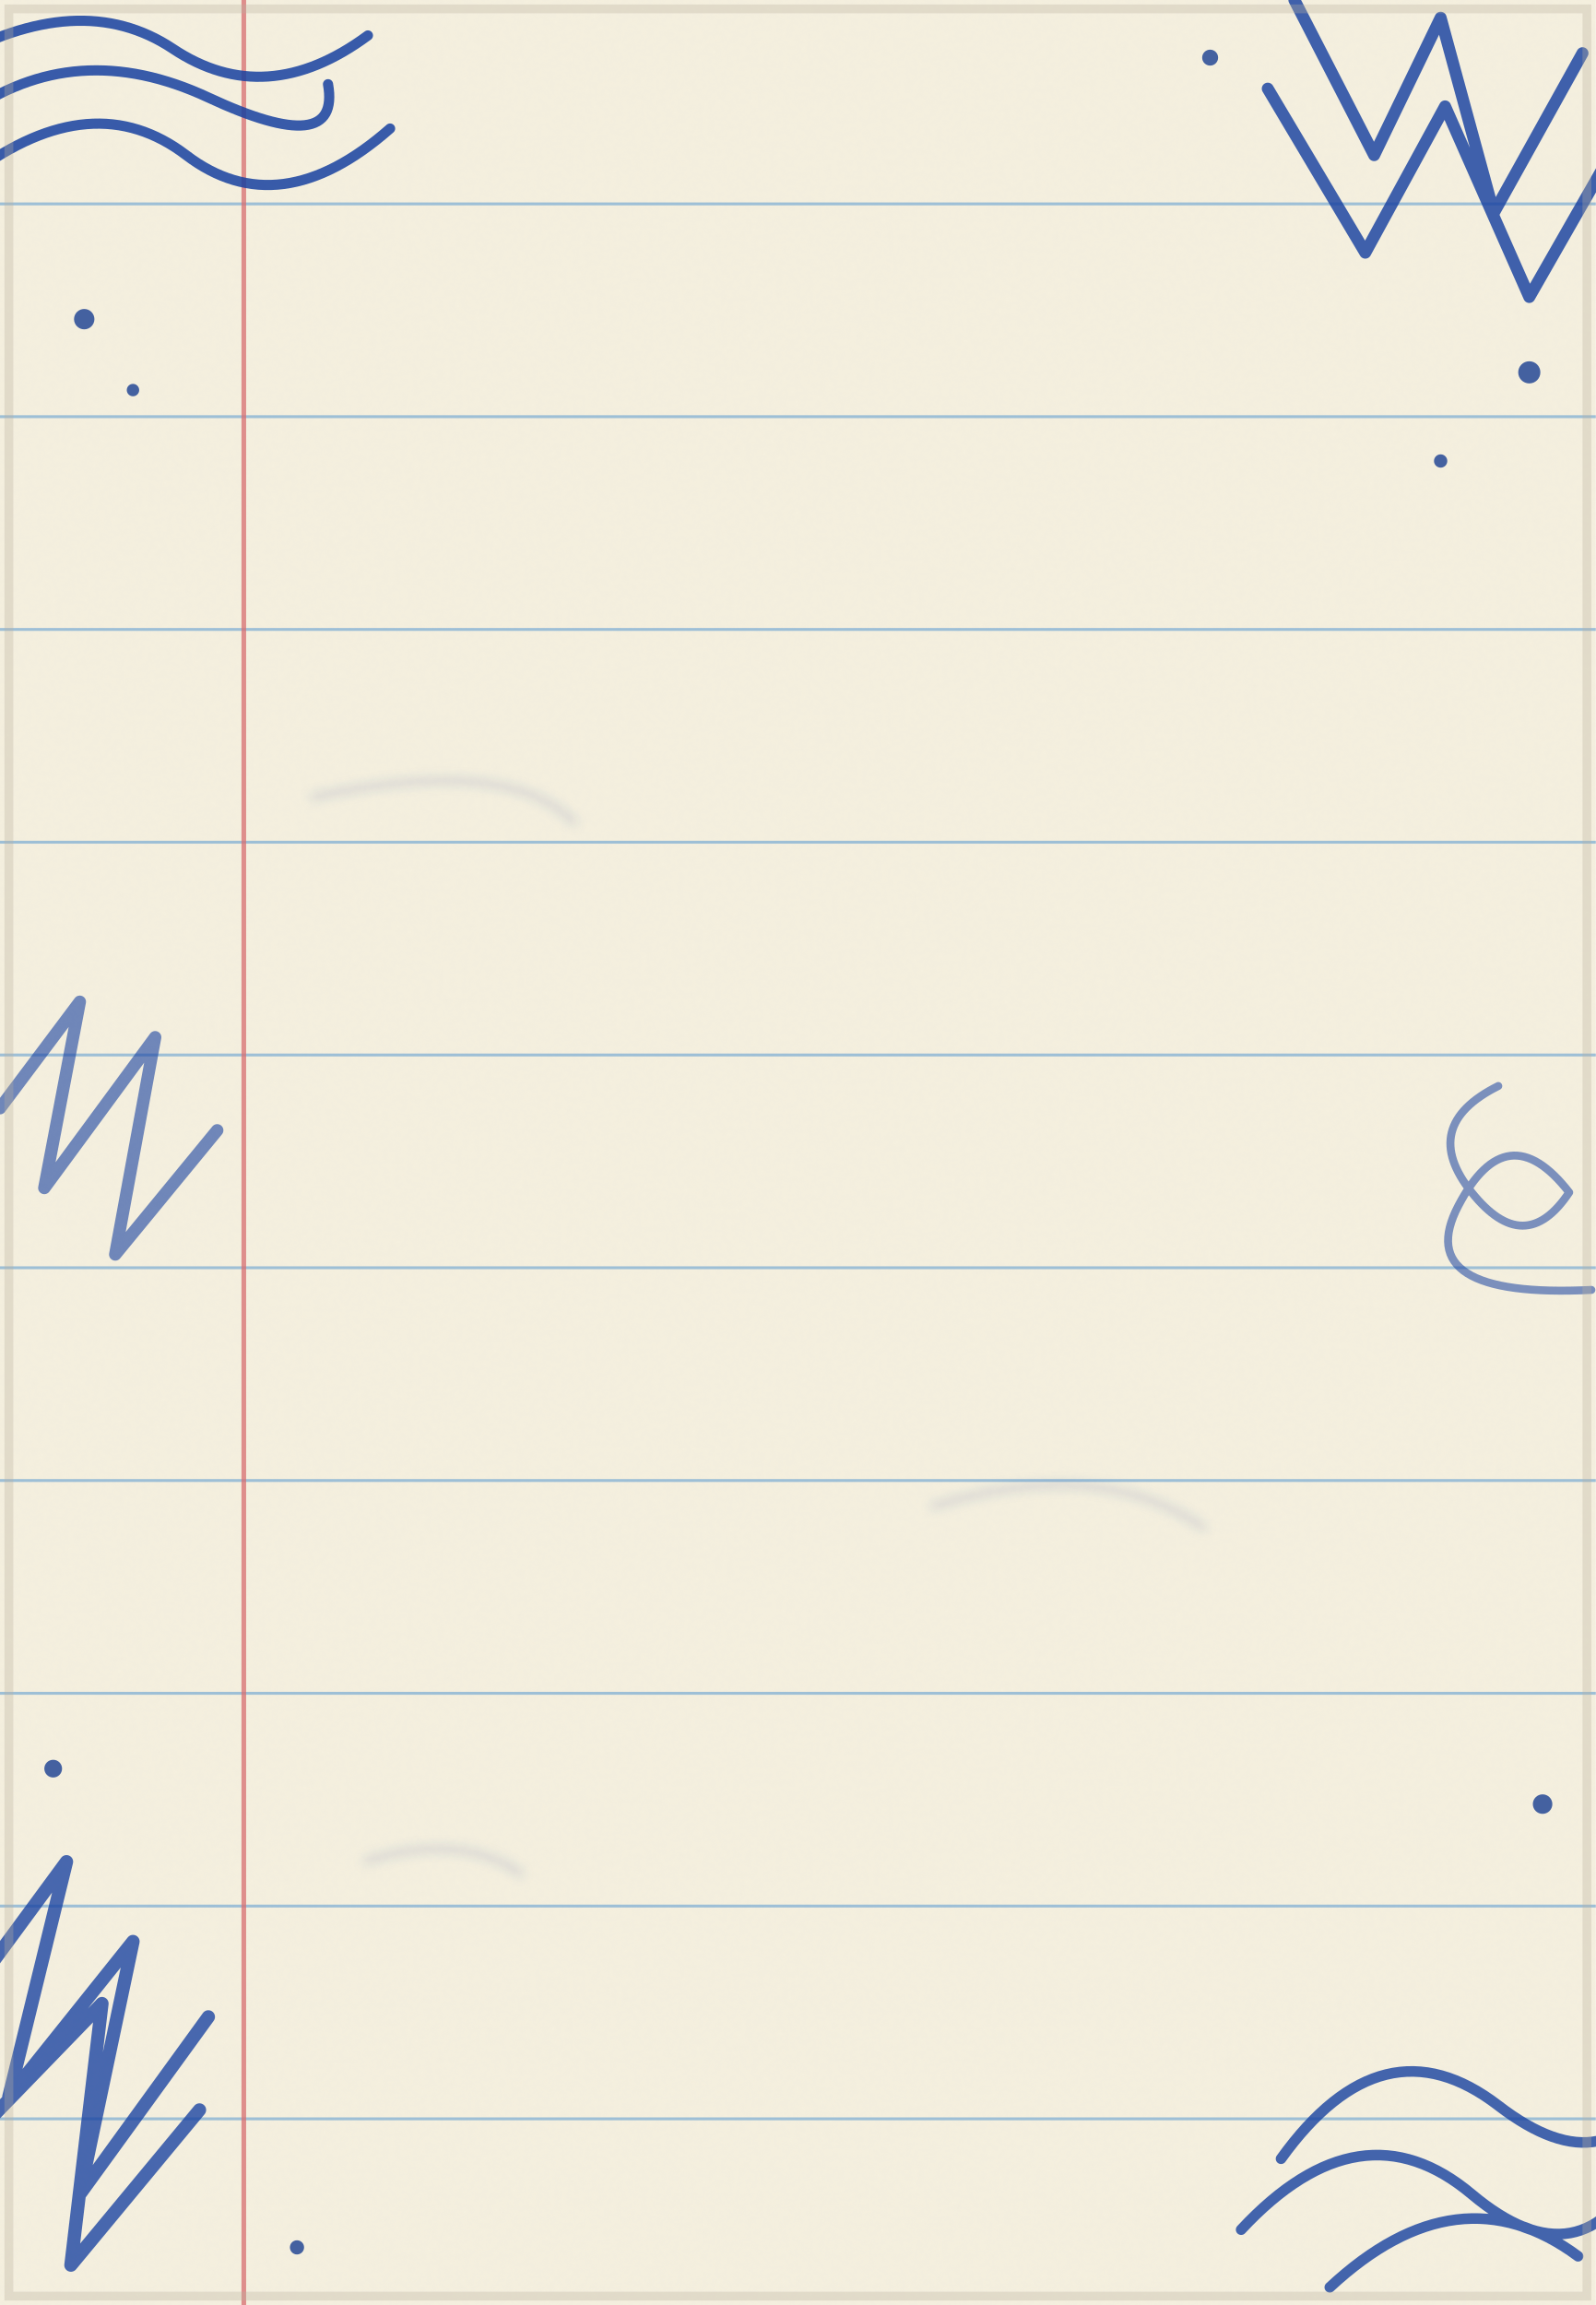
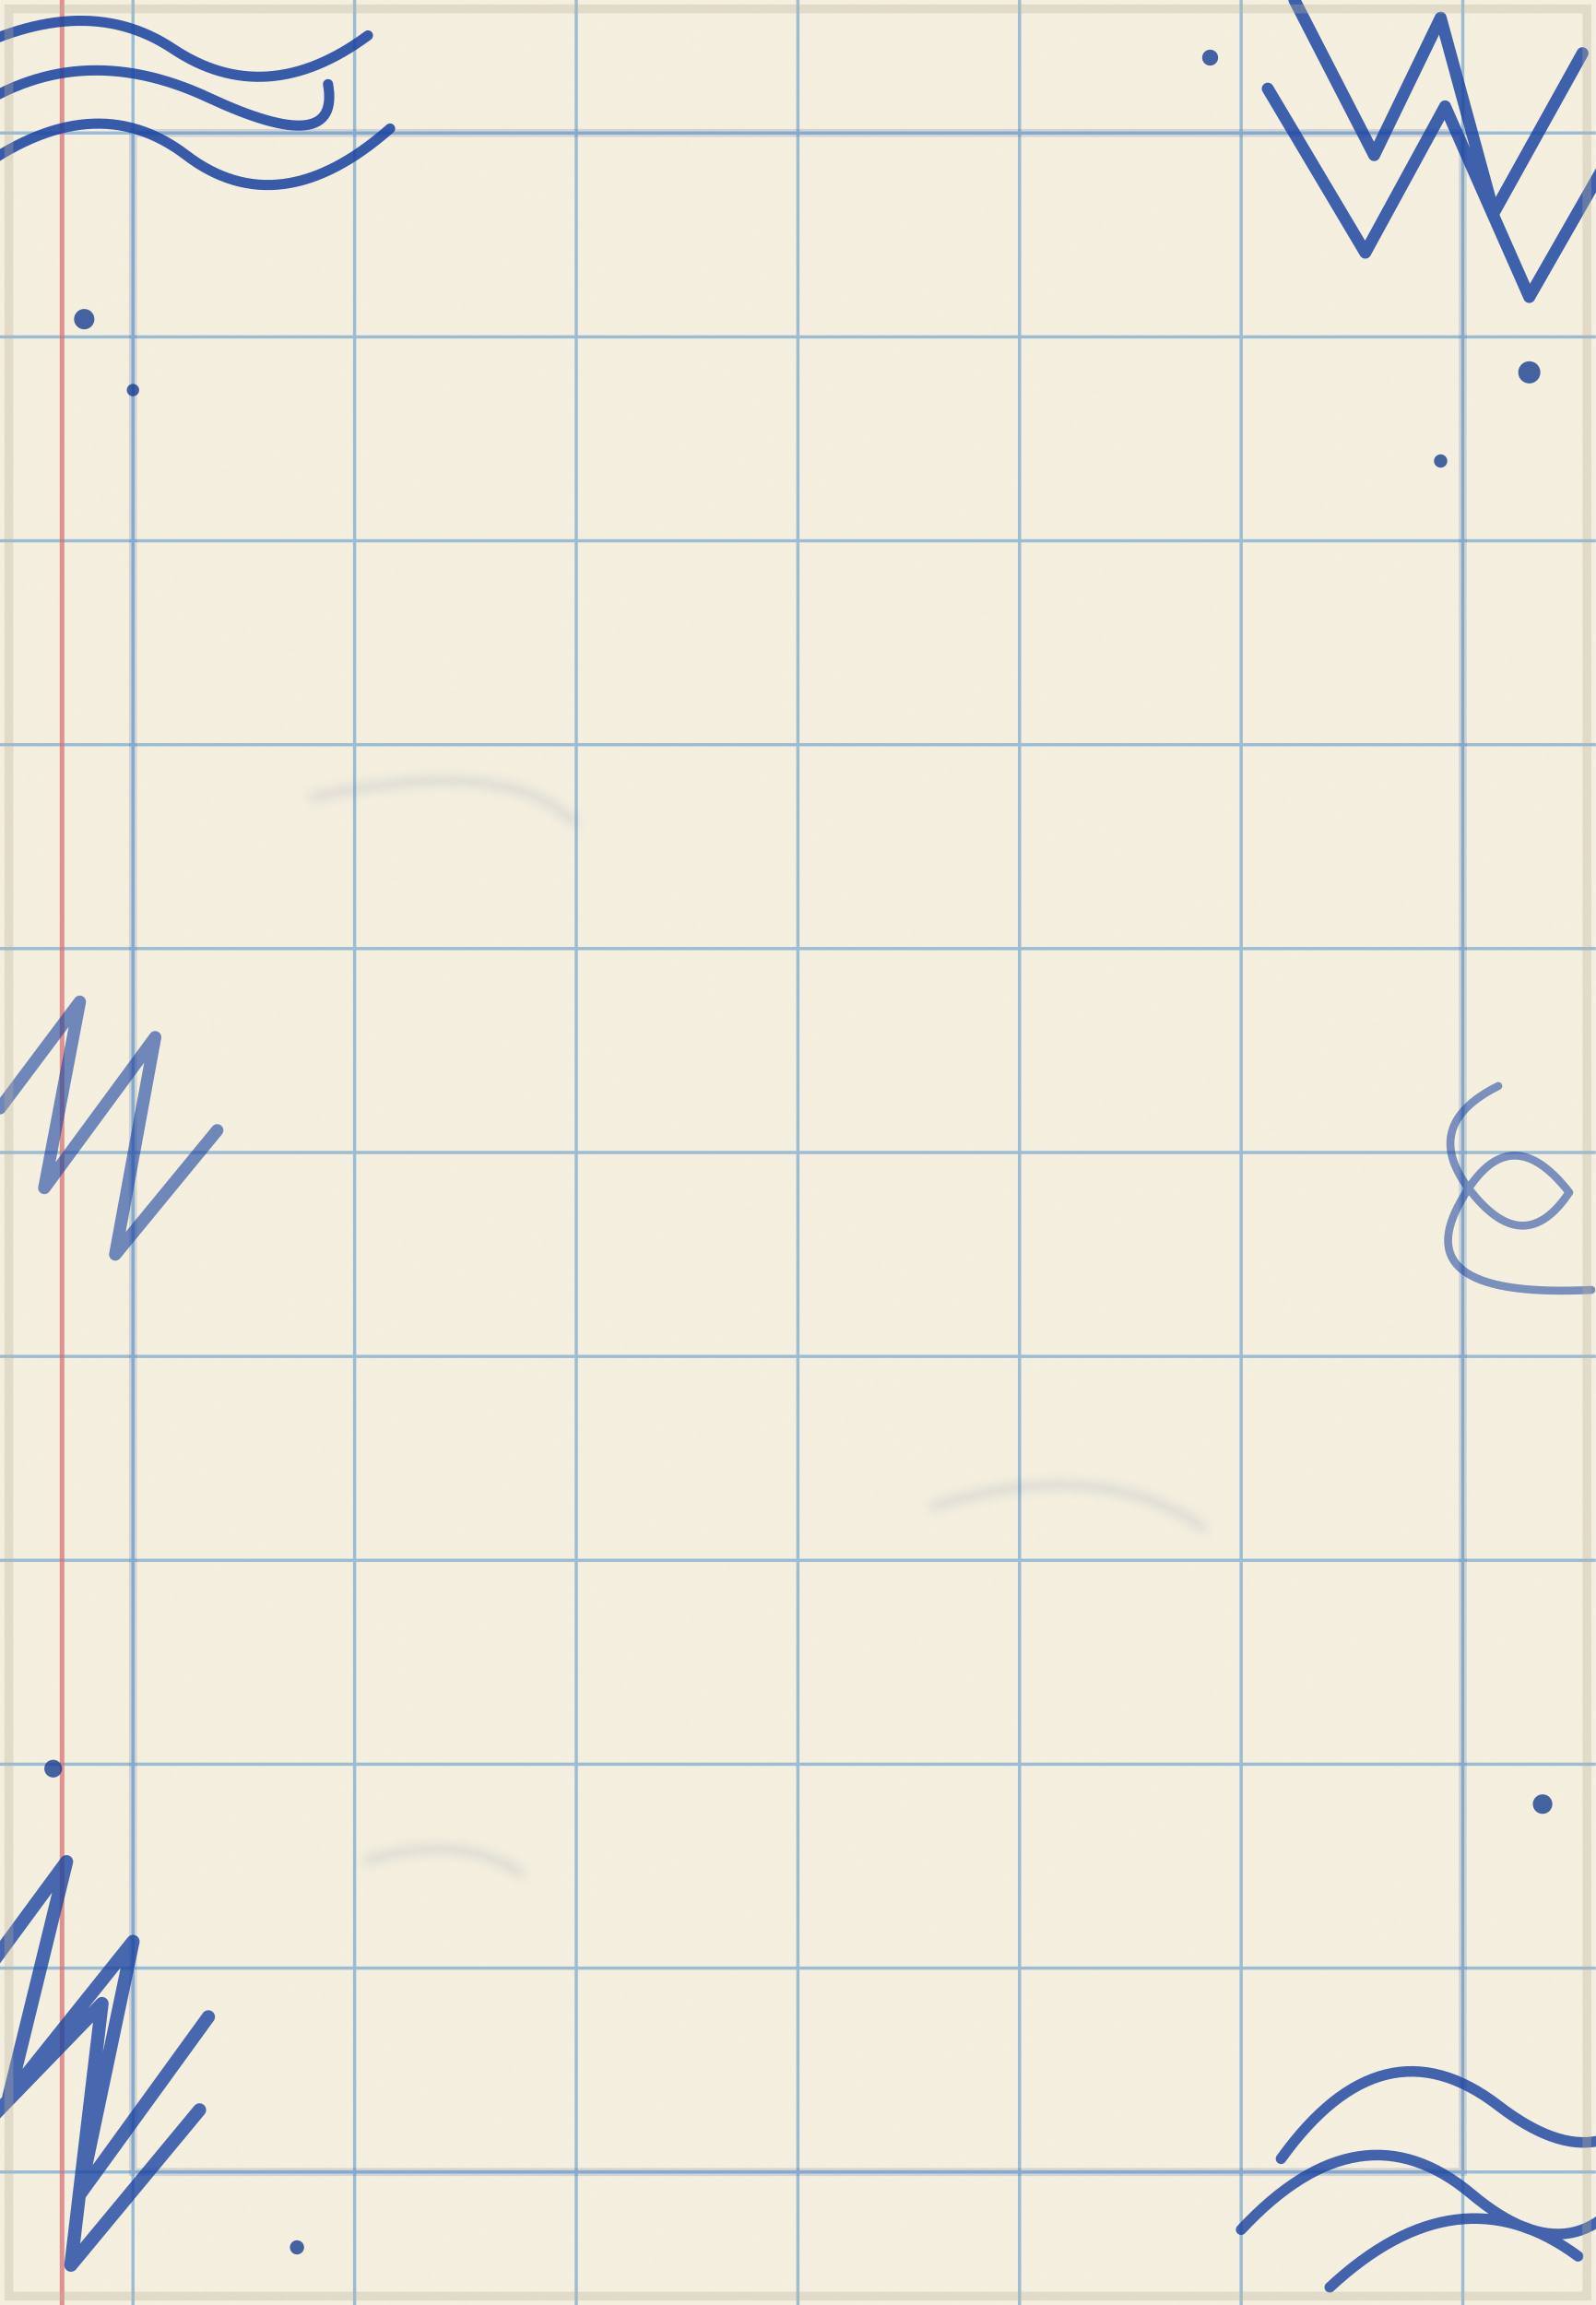
<svg xmlns="http://www.w3.org/2000/svg" width="720" height="1040" viewBox="0 0 360 520">
  <defs>
    <filter id="paperNoise">
      <feTurbulence type="fractalNoise" baseFrequency=".72" numOctaves="3" seed="18" />
      <feColorMatrix values="0 0 0 0 .32 0 0 0 0 .29 0 0 0 0 .20 0 0 0 .12 0" />
    </filter>
    <filter id="soft">
      <feGaussianBlur stdDeviation="1.2" />
    </filter>
  </defs>
  <rect width="360" height="520" fill="#f5f0df" />
  <rect width="360" height="520" filter="url(#paperNoise)" opacity=".22" />
-   <path d="M0 46H360 M0 94H360 M0 142H360 M0 190H360 M0 238H360 M0 286H360 M0 334H360 M0 382H360 M0 430H360 M0 478H360" stroke="#75a8d2" stroke-width=".65" opacity=".68" />
-   <path d="M55 0V520" stroke="#d76d70" stroke-width="1.05" opacity=".75" />
+   <g stroke="#78a9d0" stroke-width=".72" opacity=".72">
+     <path d="M30 0V520 M80 0V520 M130 0V520 M180 0V520 M230 0V520 M280 0V520 M330 0V520" />
+     <path d="M0 30H360 M0 76H360 M0 122H360 M0 168H360 M0 214H360 M0 260H360 M0 306H360 M0 352H360 M0 398H360 M0 444H360 M0 490H360" />
+   </g>
+   <g stroke="#1741a0" stroke-width="1.8" opacity=".16" fill="none">
+     <path d="M30 30H330V490H30Z" />
+   </g>
+   <path d="M14 0V520" stroke="#d76d70" stroke-width="1.05" opacity=".72" />
  <g fill="none" stroke="#1741a0" stroke-linecap="round" stroke-linejoin="round">
    <path d="M-12 14 Q18 -3 39 11 T83 8 M-8 26 Q17 8 47 22 T74 19 M-6 39 Q21 19 42 35 T88 29" stroke-width="2.3" opacity=".85" />
    <path d="M-10 454 L15 420 L2 473 L30 438 L18 495 L47 455 M-8 484 L23 452 L16 511 L45 476" stroke-width="3" opacity=".78" />
    <path d="M292 0 L310 35 L325 4 L337 48 L357 12 M286 20 L308 57 L326 24 L345 67 L365 32" stroke-width="2.7" opacity=".82" />
    <path d="M289 487 Q312 455 338 475 T376 467 M280 503 Q307 474 332 495 T371 488 M300 516 Q329 489 356 509" stroke-width="2.4" opacity=".8" />
    <path d="M0 250 l18 -24 -8 42 25 -34 -9 49 23 -28" stroke-width="2.8" opacity=".6" />
    <path d="M338 245 q-18 9 -6 24 t22 0 q-14 -18 -25 3 t30 19" stroke-width="1.8" opacity=".55" />
  </g>
  <g fill="#183d91" opacity=".8">
    <circle cx="19" cy="72" r="2.3" />
    <circle cx="30" cy="88" r="1.4" />
    <circle cx="345" cy="84" r="2.5" />
    <circle cx="325" cy="104" r="1.5" />
    <circle cx="12" cy="399" r="2" />
    <circle cx="348" cy="407" r="2.2" />
    <circle cx="67" cy="507" r="1.6" />
    <circle cx="273" cy="13" r="1.8" />
  </g>
  <g fill="none" stroke="#173d91" stroke-width="1.4" opacity=".17" filter="url(#soft)">
    <path d="M70 180 q45 -10 60 6 M210 340 q38 -12 62 5 M82 420 q22 -7 36 3" />
  </g>
  <path d="M2 2H358V518H2Z" fill="none" stroke="#b9b09e" stroke-width="2" opacity=".32" />
</svg>
